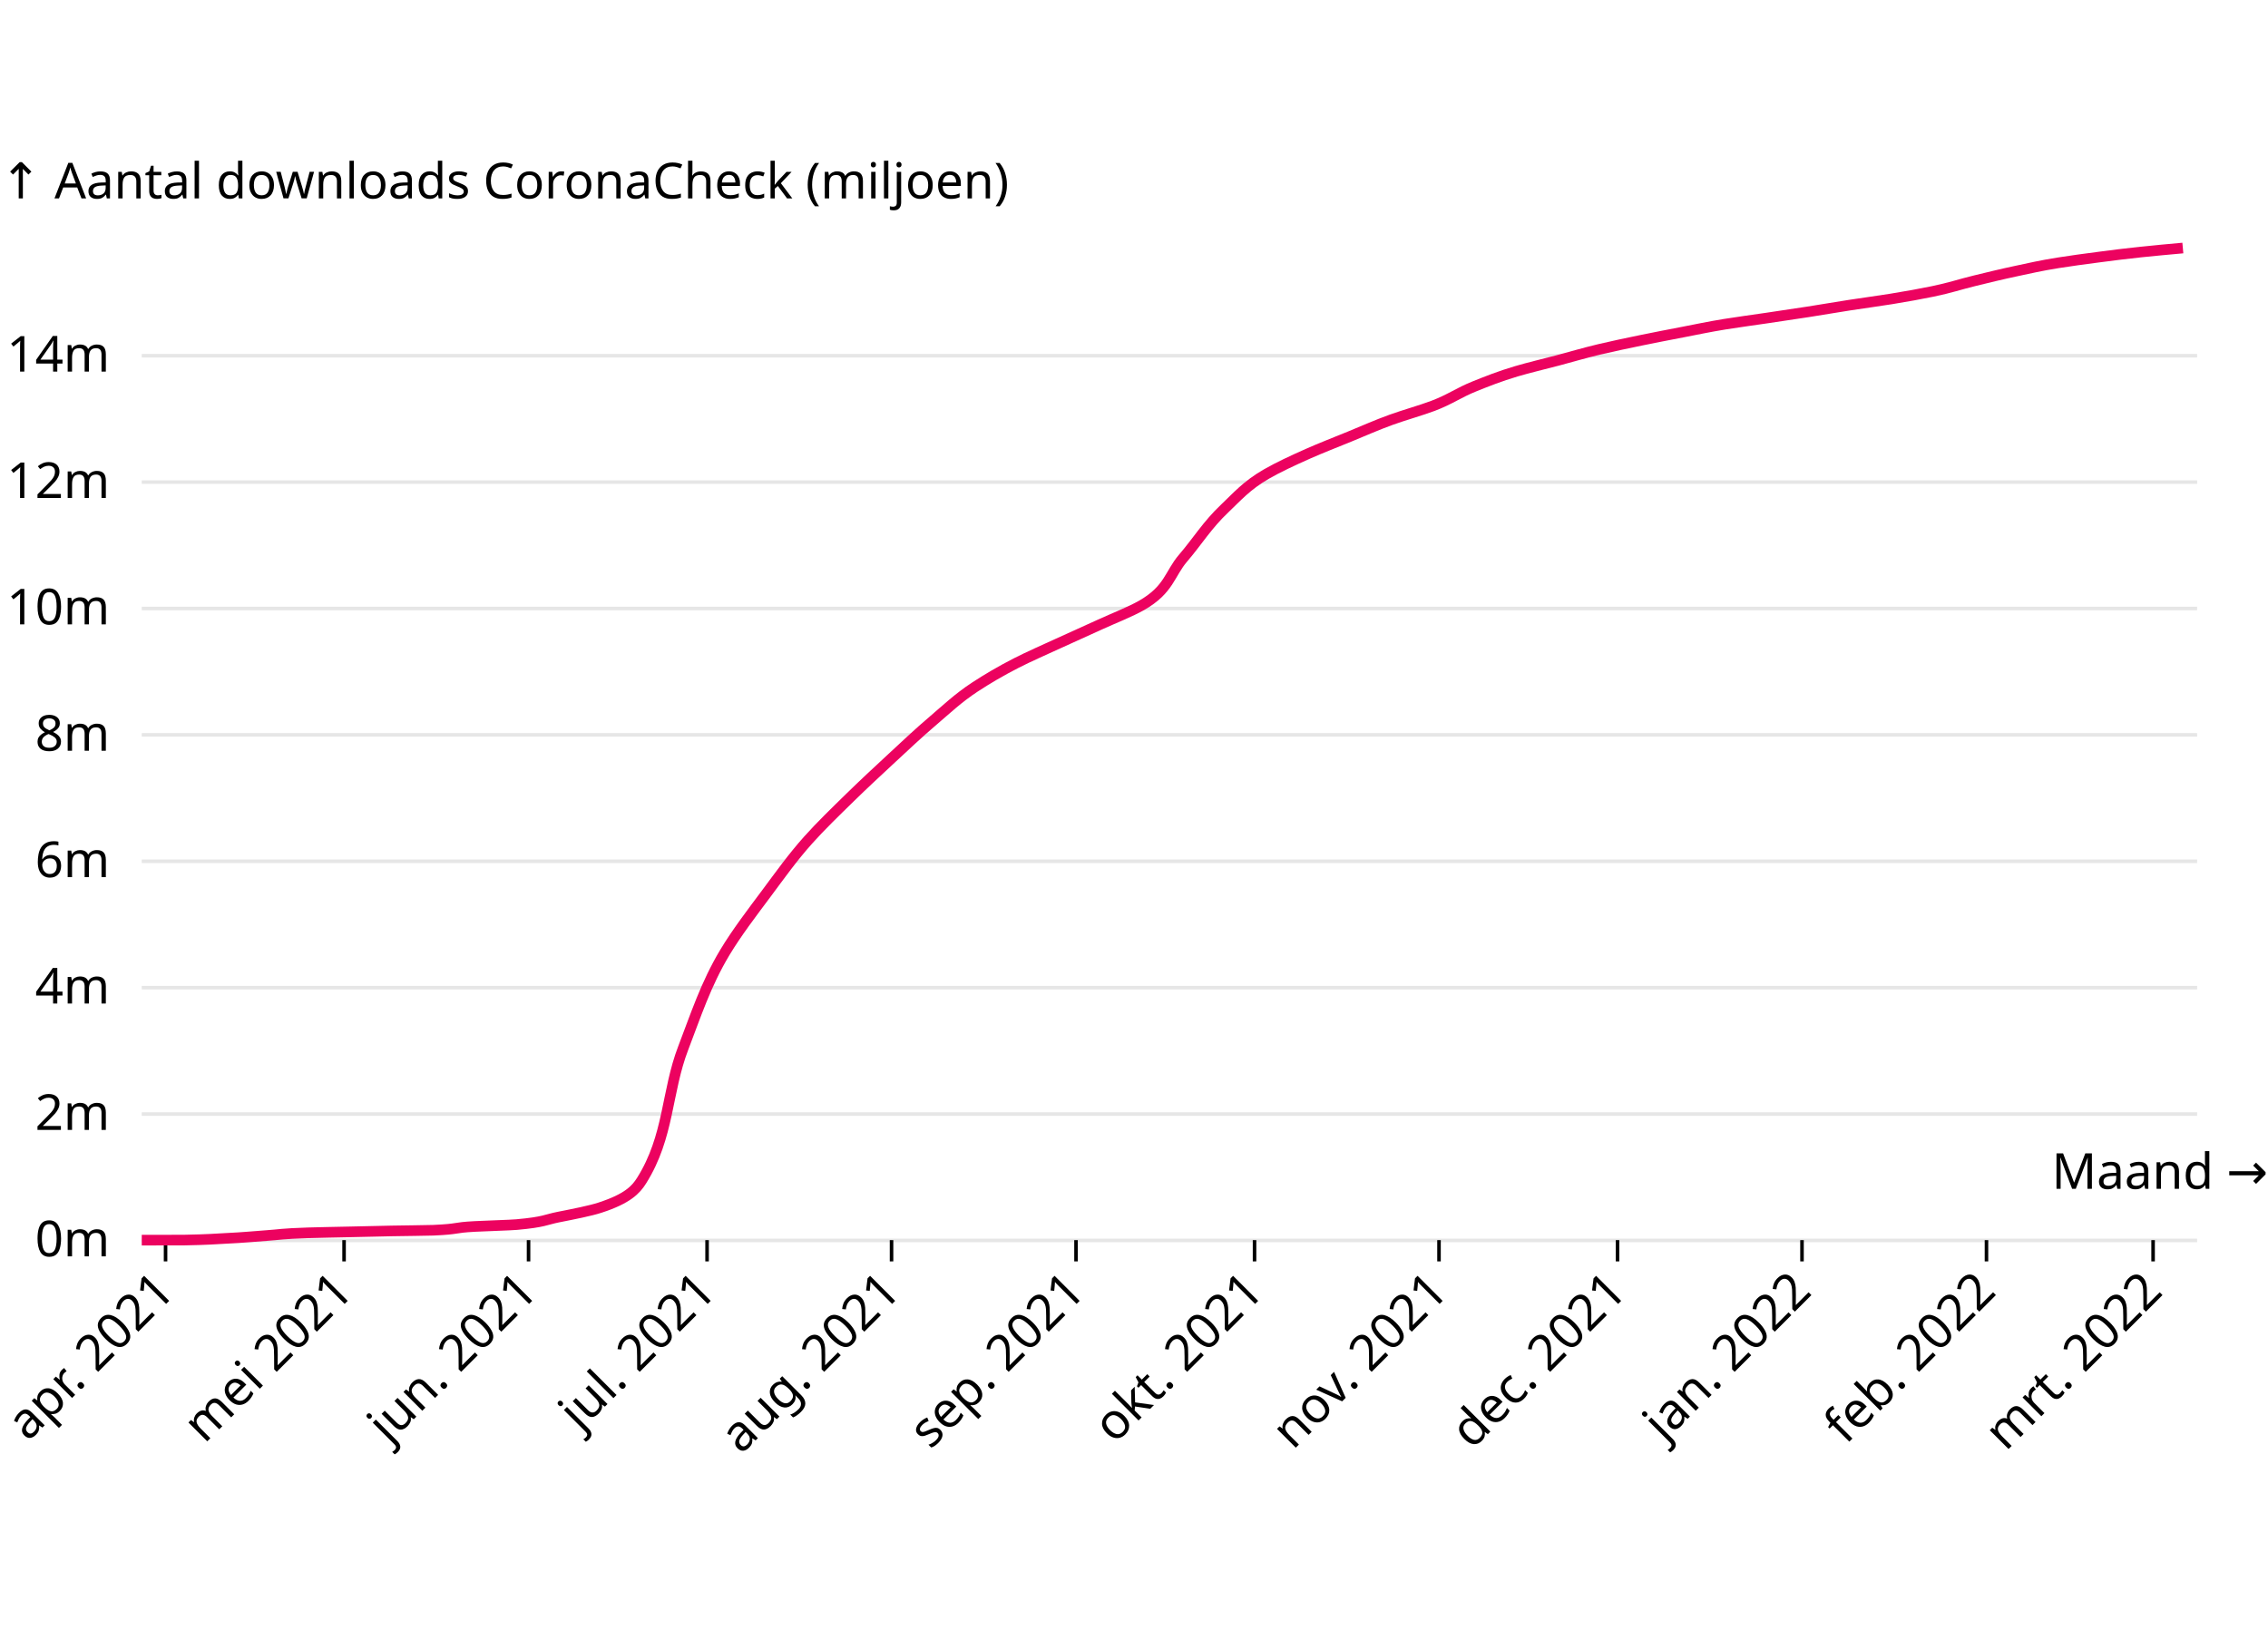
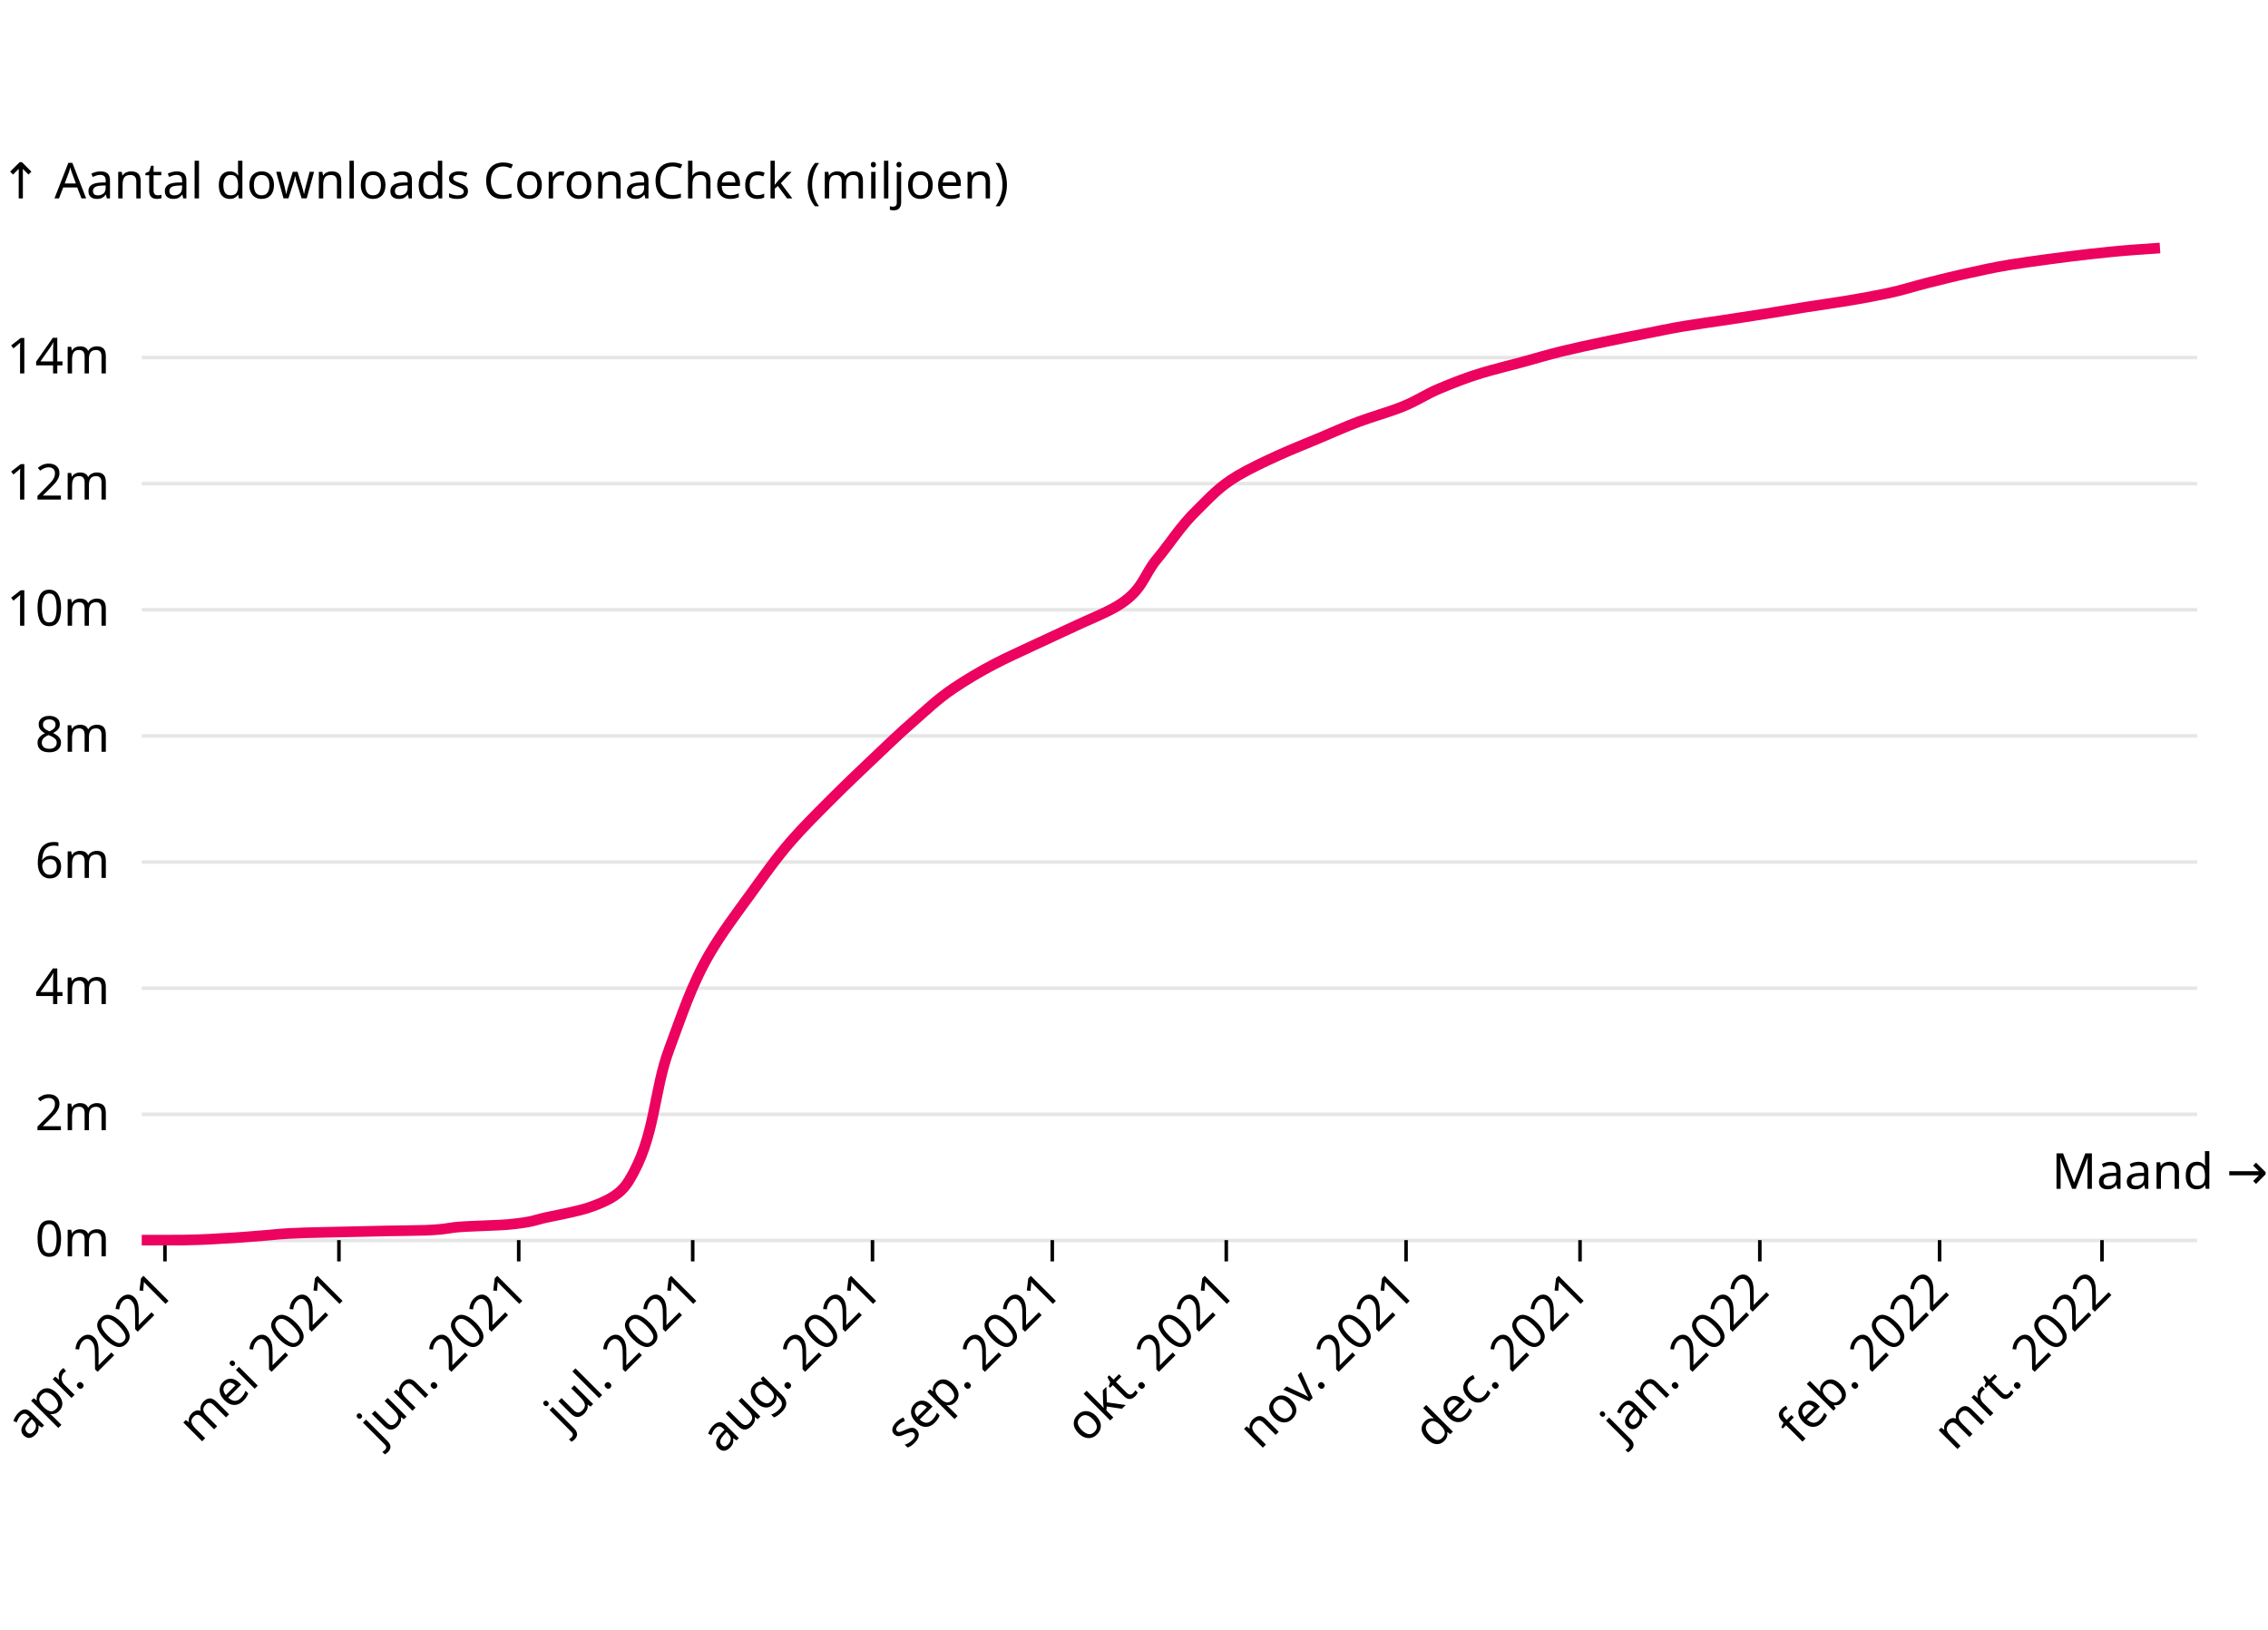
<svg xmlns="http://www.w3.org/2000/svg" class="plot" fill="currentColor" text-anchor="middle" width="640" height="460" viewBox="0 0 640 400" style="font-family: 'RO Sans', sans-serif; font-size: 14px;">
  <g transform="translate(40,0)" fill="none" text-anchor="end">
-     <g class="tick" opacity="1" transform="translate(0,320.0882)">
+     <g class="tick" opacity="1" transform="translate(0,320.0881)">
      <line stroke="currentColor" x2="0" />
      <line stroke="currentColor" x2="580" stroke-opacity="0.1" />
      <text fill="currentColor" x="-9" dy="0.32em">0m</text>
    </g>
-     <g class="tick" opacity="1" transform="translate(0,284.4175)">
+     <g class="tick" opacity="1" transform="translate(0,284.4905)">
      <line stroke="currentColor" x2="0" />
      <line stroke="currentColor" x2="580" stroke-opacity="0.1" />
      <text fill="currentColor" x="-9" dy="0.32em">2m</text>
    </g>
-     <g class="tick" opacity="1" transform="translate(0,248.7468)">
+     <g class="tick" opacity="1" transform="translate(0,248.8929)">
      <line stroke="currentColor" x2="0" />
      <line stroke="currentColor" x2="580" stroke-opacity="0.1" />
      <text fill="currentColor" x="-9" dy="0.32em">4m</text>
    </g>
-     <g class="tick" opacity="1" transform="translate(0,213.076)">
+     <g class="tick" opacity="1" transform="translate(0,213.2953)">
      <line stroke="currentColor" x2="0" />
      <line stroke="currentColor" x2="580" stroke-opacity="0.1" />
      <text fill="currentColor" x="-9" dy="0.32em">6m</text>
    </g>
-     <g class="tick" opacity="1" transform="translate(0,177.4053)">
+     <g class="tick" opacity="1" transform="translate(0,177.6977)">
      <line stroke="currentColor" x2="0" />
      <line stroke="currentColor" x2="580" stroke-opacity="0.1" />
      <text fill="currentColor" x="-9" dy="0.32em">8m</text>
    </g>
-     <g class="tick" opacity="1" transform="translate(0,141.7346)">
+     <g class="tick" opacity="1" transform="translate(0,142.1001)">
      <line stroke="currentColor" x2="0" />
      <line stroke="currentColor" x2="580" stroke-opacity="0.1" />
      <text fill="currentColor" x="-9" dy="0.32em">10m</text>
    </g>
-     <g class="tick" opacity="1" transform="translate(0,106.0639)">
+     <g class="tick" opacity="1" transform="translate(0,106.5025)">
      <line stroke="currentColor" x2="0" />
      <line stroke="currentColor" x2="580" stroke-opacity="0.1" />
      <text fill="currentColor" x="-9" dy="0.32em">12m</text>
    </g>
-     <g class="tick" opacity="1" transform="translate(0,70.39312)">
+     <g class="tick" opacity="1" transform="translate(0,70.90492)">
      <line stroke="currentColor" x2="0" />
      <line stroke="currentColor" x2="580" stroke-opacity="0.1" />
      <text fill="currentColor" x="-9" dy="0.32em">14m</text>
    </g>
    <text fill="currentColor" transform="translate(-40,40)" dy="-1em" text-anchor="start">↑ Aantal downloads CoronaCheck (miljoen)</text>
  </g>
  <g transform="translate(0,320)" fill="none" text-anchor="middle">
-     <g class="tick" opacity="1" transform="translate(46.71687,0)">
+     <g class="tick" opacity="1" transform="translate(46.5462,0)">
      <line stroke="currentColor" y2="6" />
      <text fill="currentColor" dy="0.32em" transform="translate(0, 11.82843) rotate(-45)" text-anchor="end">apr. 2021</text>
    </g>
-     <g class="tick" opacity="1" transform="translate(97.0934,0)">
+     <g class="tick" opacity="1" transform="translate(95.64271,0)">
      <line stroke="currentColor" y2="6" />
      <text fill="currentColor" dy="0.32em" transform="translate(0, 11.82843) rotate(-45)" text-anchor="end">mei 2021</text>
    </g>
-     <g class="tick" opacity="1" transform="translate(149.1491,0)">
+     <g class="tick" opacity="1" transform="translate(146.3758,0)">
      <line stroke="currentColor" y2="6" />
      <text fill="currentColor" dy="0.32em" transform="translate(0, 11.82843) rotate(-45)" text-anchor="end">jun. 2021</text>
    </g>
-     <g class="tick" opacity="1" transform="translate(199.5257,0)">
+     <g class="tick" opacity="1" transform="translate(195.4723,0)">
      <line stroke="currentColor" y2="6" />
      <text fill="currentColor" dy="0.32em" transform="translate(0, 11.82843) rotate(-45)" text-anchor="end">jul. 2021</text>
    </g>
-     <g class="tick" opacity="1" transform="translate(251.5814,0)">
+     <g class="tick" opacity="1" transform="translate(246.2053,0)">
      <line stroke="currentColor" y2="6" />
      <text fill="currentColor" dy="0.32em" transform="translate(0, 11.82843) rotate(-45)" text-anchor="end">aug. 2021</text>
    </g>
-     <g class="tick" opacity="1" transform="translate(303.6372,0)">
+     <g class="tick" opacity="1" transform="translate(296.9384,0)">
      <line stroke="currentColor" y2="6" />
      <text fill="currentColor" dy="0.32em" transform="translate(0, 11.82843) rotate(-45)" text-anchor="end">sep. 2021</text>
    </g>
-     <g class="tick" opacity="1" transform="translate(354.0137,0)">
+     <g class="tick" opacity="1" transform="translate(346.0349,0)">
      <line stroke="currentColor" y2="6" />
      <text fill="currentColor" dy="0.32em" transform="translate(0, 11.82843) rotate(-45)" text-anchor="end">okt. 2021</text>
    </g>
-     <g class="tick" opacity="1" transform="translate(406.0694,0)">
+     <g class="tick" opacity="1" transform="translate(396.768,0)">
      <line stroke="currentColor" y2="6" />
      <text fill="currentColor" dy="0.32em" transform="translate(0, 11.82843) rotate(-45)" text-anchor="end">nov. 2021</text>
    </g>
-     <g class="tick" opacity="1" transform="translate(456.446,0)">
+     <g class="tick" opacity="1" transform="translate(445.8645,0)">
      <line stroke="currentColor" y2="6" />
      <text fill="currentColor" dy="0.32em" transform="translate(0, 11.82843) rotate(-45)" text-anchor="end">dec. 2021</text>
    </g>
-     <g class="tick" opacity="1" transform="translate(508.5017,0)">
+     <g class="tick" opacity="1" transform="translate(496.5975,0)">
      <line stroke="currentColor" y2="6" />
      <text fill="currentColor" dy="0.32em" transform="translate(0, 11.82843) rotate(-45)" text-anchor="end">jan. 2022</text>
    </g>
-     <g class="tick" opacity="1" transform="translate(560.5575,0)">
+     <g class="tick" opacity="1" transform="translate(547.3306,0)">
      <line stroke="currentColor" y2="6" />
      <text fill="currentColor" dy="0.32em" transform="translate(0, 11.82843) rotate(-45)" text-anchor="end">feb. 2022</text>
    </g>
-     <g class="tick" opacity="1" transform="translate(607.5755,0)">
+     <g class="tick" opacity="1" transform="translate(593.154,0)">
      <line stroke="currentColor" y2="6" />
      <text fill="currentColor" dy="0.32em" transform="translate(0, 11.82843) rotate(-45)" text-anchor="end">mrt. 2022</text>
    </g>
    <text fill="currentColor" transform="translate(640,-10)" dy="-0.32em" text-anchor="end">Maand →</text>
  </g>
  <g fill="none" stroke="#ec025f" stroke-width="3" stroke-miterlimit="1">
-     <path d="M40,320C45.795,319.997,51.591,319.993,51.755,319.99C59.591,319.834,60.198,319.677,63.509,319.52C69.256,319.248,71.232,318.976,75.264,318.704C79.08,318.447,79.182,318.19,87.018,317.932C89.705,317.844,94.841,317.756,98.773,317.667C102.677,317.58,105.839,317.492,110.527,317.404C114.018,317.339,120.849,317.274,122.282,317.209C130.118,316.852,127.384,316.495,134.036,316.138C137.297,315.963,143.841,315.788,145.791,315.613C153.627,314.909,153.987,314.206,157.545,313.502C162.037,312.614,166.569,311.726,169.3,310.838C177.136,308.29,179.454,305.742,181.054,303.193C188.891,290.715,188.008,278.236,192.809,265.758C196.269,256.764,199.152,247.77,204.563,238.776C207.91,233.213,212.171,227.65,216.318,222.087C220.051,217.08,223.591,212.073,228.072,207.065C231.635,203.084,235.754,199.104,239.827,195.123C243.612,191.423,247.581,187.724,251.581,184.024C255.424,180.471,259.152,176.918,263.336,173.364C267.045,170.214,270.293,167.064,275.09,163.914C278.551,161.642,282.399,159.37,286.845,157.098C290.422,155.27,294.625,153.442,298.6,151.614C302.465,149.836,306.462,148.058,310.354,146.28C314.299,144.478,318.941,142.675,322.109,140.873C329.945,136.415,330.032,131.956,333.863,127.498C337.877,122.826,340.669,118.155,345.618,113.484C349.042,110.251,351.757,107.019,357.372,103.786C360.696,101.873,364.814,99.959,369.127,98.046C372.764,96.432,376.928,94.818,380.881,93.203C384.765,91.618,388.25,90.032,392.636,88.446C396.239,87.143,400.946,85.84,404.39,84.537C409.255,82.697,411.546,80.856,416.145,79.016C419.664,77.607,423.148,76.199,427.899,74.79C431.372,73.76,435.756,72.73,439.654,71.701C443.593,70.66,447.004,69.619,451.408,68.578C455.003,67.729,459.036,66.879,463.163,66.03C466.909,65.259,470.906,64.488,474.917,63.717C478.75,62.98,482.135,62.244,486.672,61.507C490.213,60.932,494.553,60.357,498.426,59.782C502.391,59.194,506.394,58.606,510.181,58.017C514.251,57.385,517.847,56.752,521.935,56.119C525.708,55.536,530.089,54.952,533.69,54.369C538.079,53.657,541.995,52.946,545.444,52.235C550.285,51.237,553.092,50.239,557.199,49.242C560.959,48.328,564.643,47.415,568.954,46.502C572.592,45.731,575.876,44.96,580.708,44.189C584.16,43.638,588.2,43.088,592.463,42.537C596.126,42.063,599.703,41.59,604.217,41.117C607.767,40.744,611.869,40.372,615.972,40" />
+     <path d="M40,320C45.648,319.997,51.296,319.993,51.456,319.99C59.093,319.834,59.685,319.678,62.912,319.521C68.513,319.25,70.438,318.978,74.368,318.707C78.087,318.45,78.186,318.193,85.823,317.936C88.442,317.848,93.447,317.76,97.279,317.672C101.085,317.585,104.166,317.497,108.735,317.41C112.137,317.345,118.795,317.28,120.191,317.214C127.828,316.858,125.163,316.502,131.647,316.146C134.825,315.971,141.202,315.796,143.103,315.621C150.74,314.92,151.091,314.218,154.559,313.516C158.936,312.629,163.353,311.743,166.014,310.857C173.652,308.314,175.911,305.771,177.47,303.228C185.107,290.775,184.248,278.322,188.926,265.869C192.298,256.893,195.108,247.918,200.382,238.943C203.644,233.391,207.796,227.84,211.838,222.288C215.476,217.291,218.927,212.294,223.294,207.297C226.766,203.324,230.78,199.351,234.749,195.379C238.438,191.687,242.307,187.995,246.205,184.303C249.95,180.757,253.583,177.211,257.661,173.665C261.276,170.521,264.441,167.378,269.117,164.234C272.49,161.967,276.24,159.699,280.573,157.432C284.059,155.608,288.156,153.783,292.029,151.959C295.796,150.185,299.692,148.411,303.485,146.636C307.33,144.838,311.853,143.039,314.94,141.24C322.578,136.791,322.663,132.342,326.396,127.892C330.308,123.231,333.029,118.569,337.852,113.907C341.19,110.681,343.836,107.455,349.308,104.23C352.547,102.32,356.561,100.411,360.764,98.501C364.309,96.89,368.367,95.279,372.22,93.668C376.005,92.086,379.402,90.503,383.676,88.921C387.187,87.62,391.775,86.32,395.131,85.02C399.873,83.183,402.106,81.347,406.587,79.51C410.017,78.104,413.413,76.699,418.043,75.293C421.428,74.265,425.7,73.237,429.499,72.21C433.338,71.171,436.662,70.132,440.955,69.094C444.458,68.246,448.388,67.398,452.411,66.551C456.062,65.781,459.957,65.012,463.867,64.243C467.602,63.507,470.901,62.772,475.322,62.037C478.774,61.463,483.003,60.89,486.778,60.316C490.642,59.729,494.544,59.141,498.234,58.554C502.201,57.923,505.705,57.292,509.69,56.661C513.367,56.078,517.636,55.496,521.146,54.913C525.423,54.204,529.239,53.494,532.602,52.784C537.319,51.788,540.054,50.793,544.057,49.797C547.722,48.885,551.312,47.974,555.513,47.063C559.059,46.293,562.26,45.524,566.969,44.755C570.333,44.205,574.271,43.655,578.425,43.106C581.996,42.633,585.482,42.161,589.881,41.689C593.34,41.317,596.544,40.946,601.337,40.574C603.806,40.383,606.663,40.191,609.519,40" />
  </g>
</svg>
